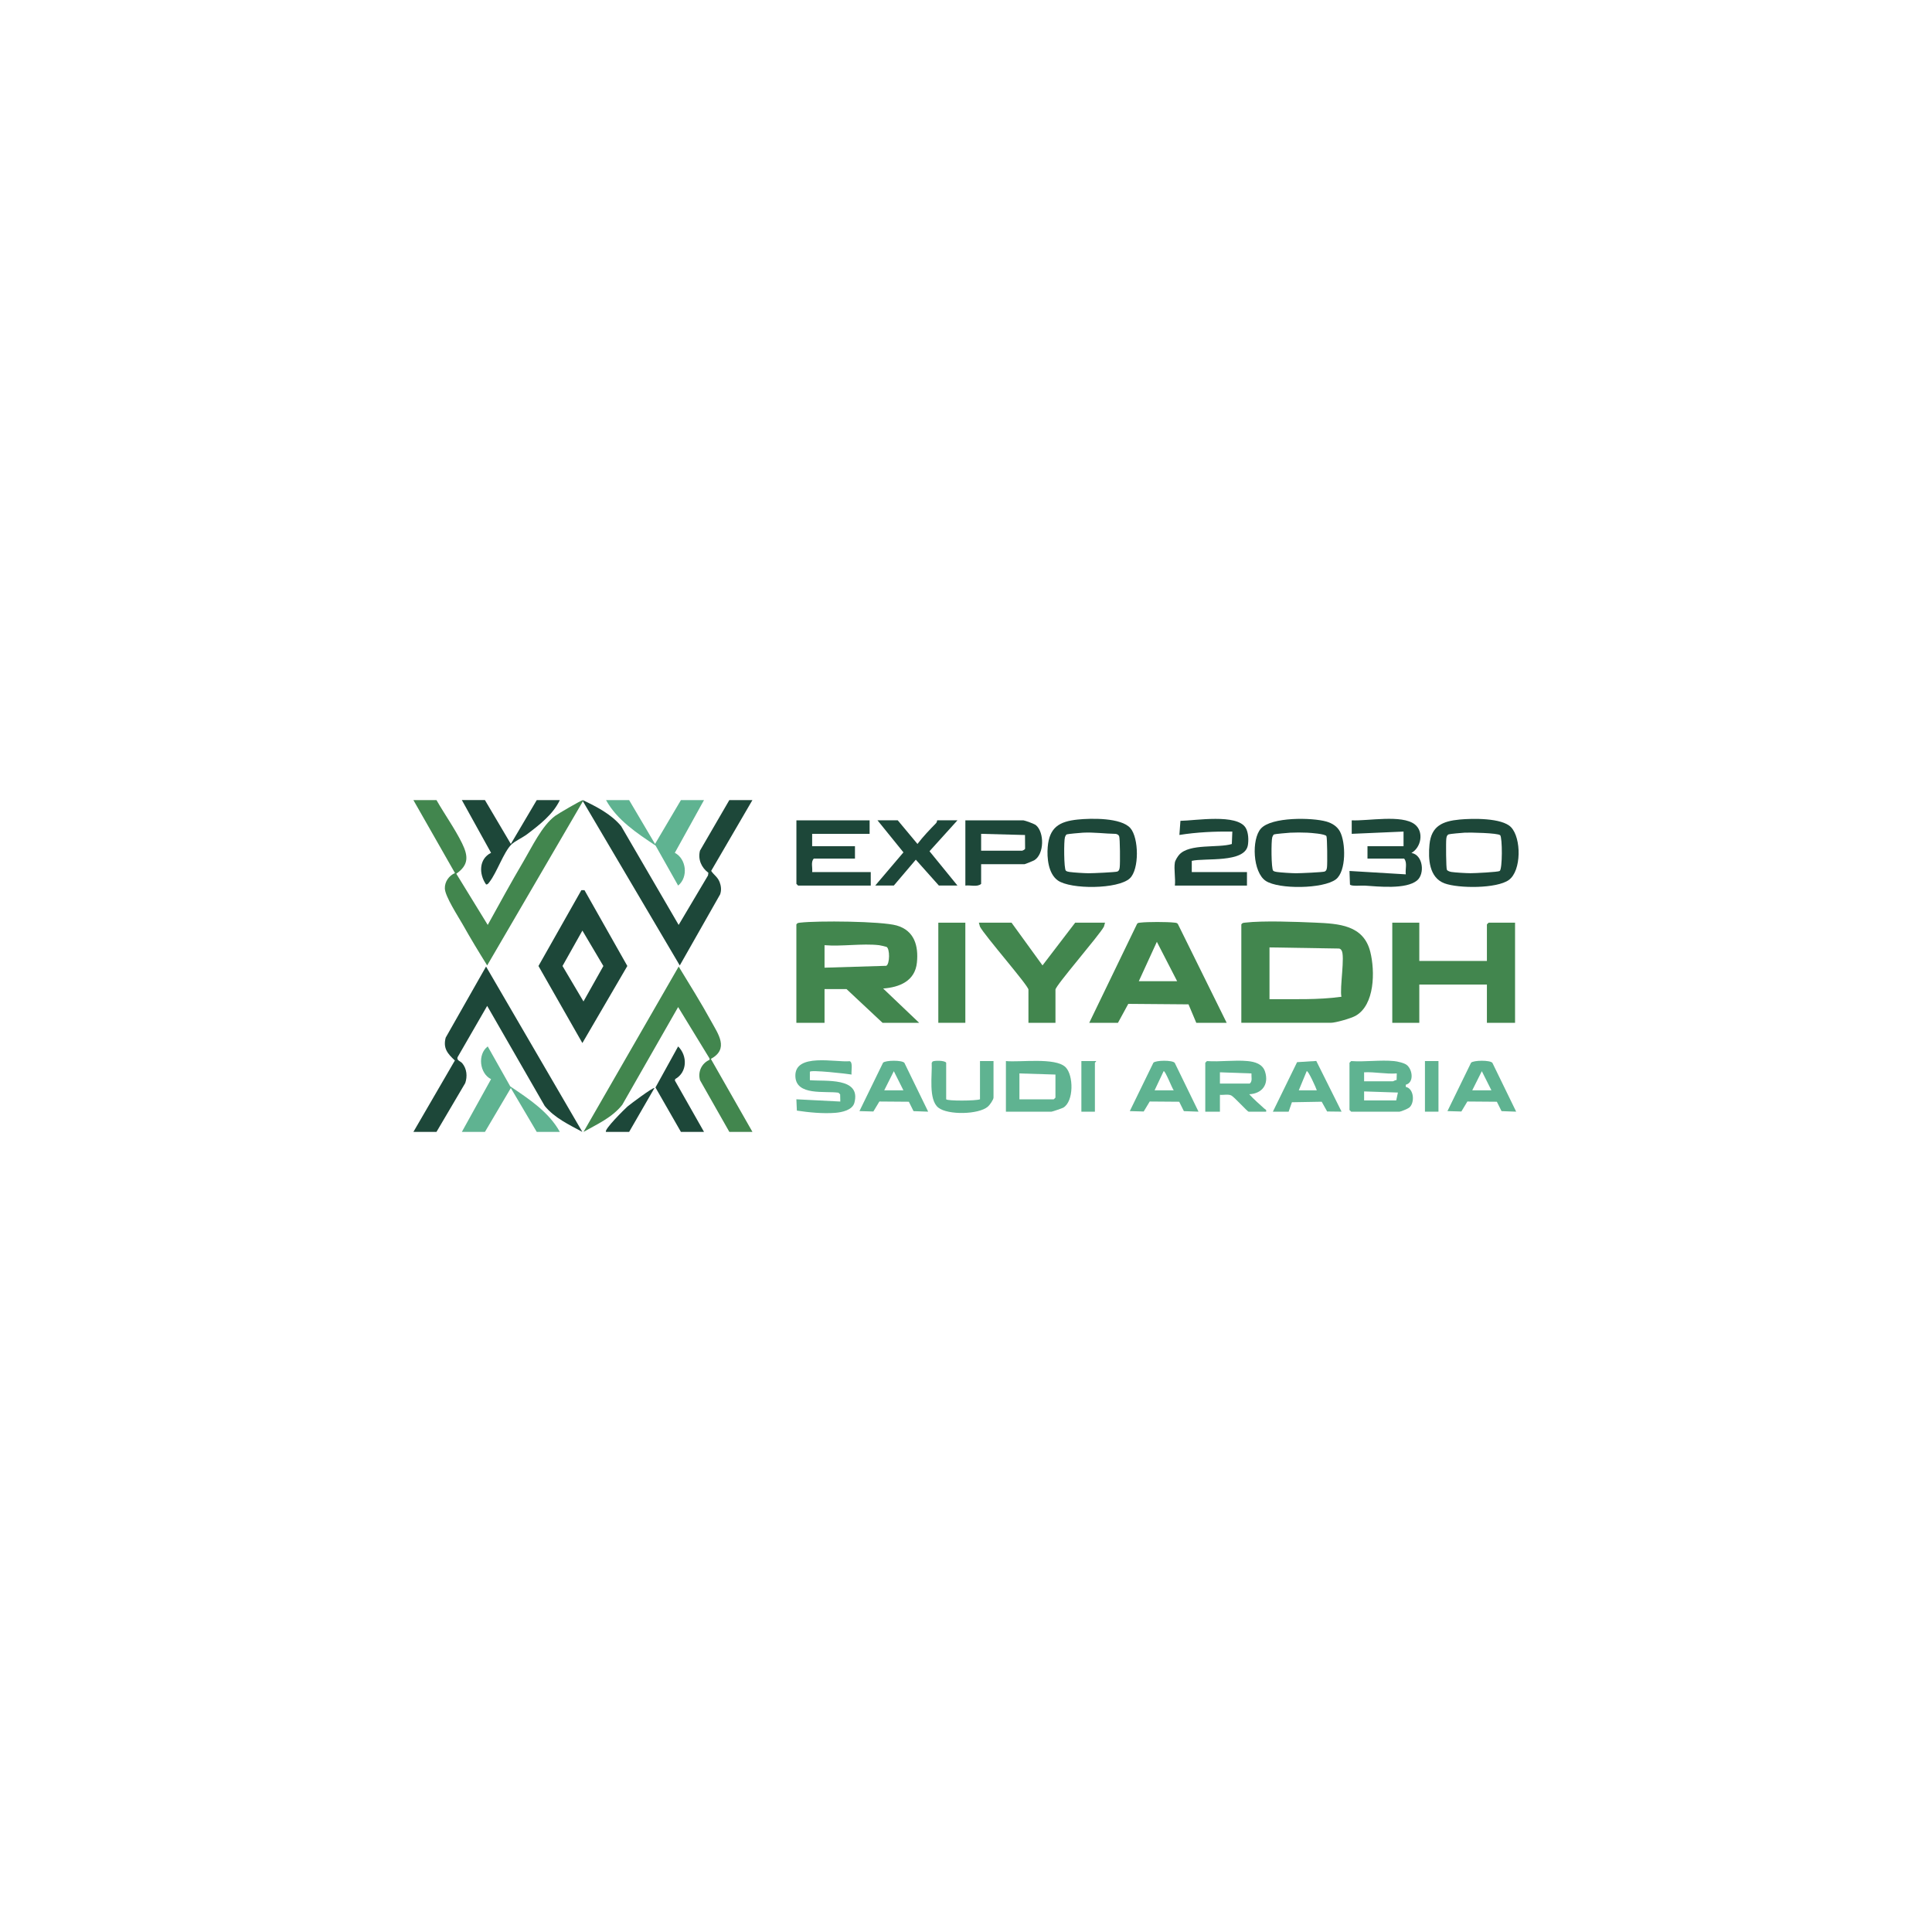
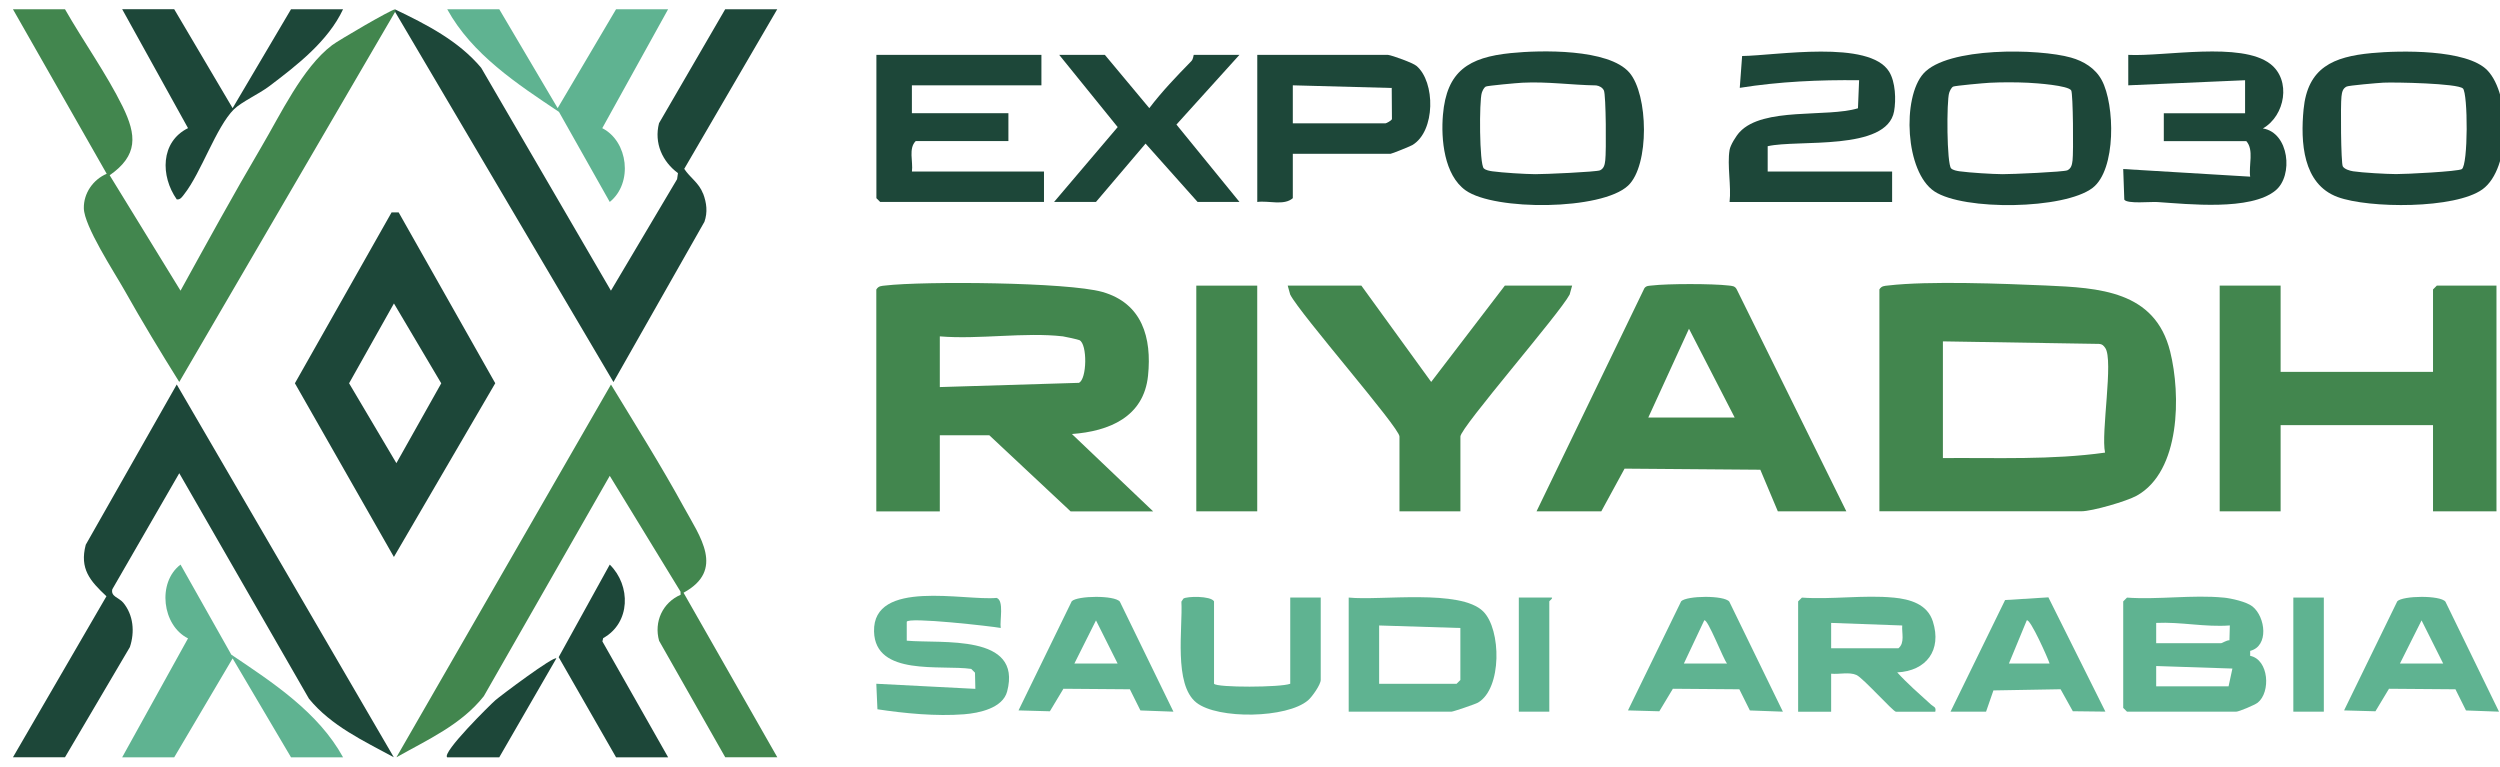
- <svg xmlns="http://www.w3.org/2000/svg" id="Layer_1" version="1.1" viewBox="0 0 1000 1000">
+ <svg xmlns="http://www.w3.org/2000/svg" id="Layer_1" version="1.1" viewBox="211 412 574 176">
  <defs>
    <style>
      .st0 {
        fill: #42864e;
      }

      .st1 {
        fill: #1d4739;
      }

      .st2 {
        fill: #5fb391;
      }
    </style>
  </defs>
  <g>
    <path class="st1" d="M755.51,424.19c6.48-.61,21.88-.94,26.59,3.96,5.39,5.6,5.45,22.53-1.11,27.31-6.26,4.55-26.09,4.42-33.26,1.78-8.06-2.97-8.54-12.68-7.83-20.11.92-9.61,6.79-12.11,15.62-12.94ZM776.47,432.31c-1.18-1.18-15.68-1.46-18.25-1.33-1.31.07-7.92.64-8.43.89-.96.47-1.07,1.37-1.19,2.3-.22,1.73-.13,15.3.31,16.04.38.64,1.64,1.01,2.38,1.12,2.12.32,7.56.63,9.85.64,2.09.02,14.22-.59,15.09-1.14,1.47-.93,1.43-17.36.25-18.54Z" />
    <path class="st1" d="M652.63,428.88c5.5-6.14,26.48-5.75,33.87-3.66,2.91.82,5.59,2.45,7.06,5.18,3.03,5.61,3.36,20.56-2.1,24.74-6.5,4.97-29.57,5.27-36.31.81-6.75-4.47-7.45-21.57-2.52-27.07ZM658.98,450.66c.42.42,1.33.58,1.94.67,2.32.32,7.44.64,9.85.66,1.96.02,14.1-.51,14.9-.89.96-.47,1.07-1.37,1.19-2.3.22-1.73.13-15.3-.31-16.04-.68-1.15-8.04-1.67-9.89-1.76-2.71-.13-6.08-.14-8.79,0-1.23.06-8.07.68-8.44.89-.42.25-.74.95-.9,1.43-.61,1.86-.57,16.33.46,17.36Z" />
    <path class="st1" d="M608.11,446.43c.18-1.1,1.48-3.21,2.31-4.1,5.39-5.82,20.06-3.3,27.17-5.47l.26-6.44c-9.14-.11-18.37.31-27.4,1.75l.54-7.31c7.73-.1,29.24-3.81,33.77,3.62,1.44,2.36,1.6,6.41,1.12,9.09-1.68,9.21-22.15,6.41-29.02,8v5.82h28.57v6.99h-37.32c.42-3.64-.58-8.46,0-11.94Z" />
    <path class="st1" d="M726.47,437.99v-7.57s-26.82,1.17-26.82,1.17v-6.99c8.34.42,25.92-3.1,32.62,2.08,4.84,3.74,3.41,11.89-1.71,14.81,6.02.97,7.06,10.83,2.89,14.25-5.74,4.71-20.06,3.11-27.1,2.65-1.61-.11-6.9.47-7.61-.55l-.25-7.03,29.15,1.75c-.37-2.59.91-6.14-.88-8.15h-18.95v-6.4h18.66Z" />
  </g>
  <g>
    <path class="st0" d="M642.51,529.4v-50.95c.51-.83,1.16-.8,2.01-.9,9.27-1.09,26.44-.42,36.2,0,12.22.54,25.07,1.19,28.55,15.16,2.46,9.86,2.41,27.49-7.68,33.1-2.32,1.29-10.23,3.58-12.74,3.58h-46.35ZM657.09,490.39v26.78c12.42-.09,25.02.46,37.23-1.25-.99-4.45,2-21.25.04-24.04-.38-.54-.71-.89-1.41-.92l-35.86-.58Z" />
    <path class="st0" d="M412.21,478.46c.51-.83,1.16-.8,2.01-.9,8.84-1.04,41.92-.79,49.89,1.47,9.16,2.61,11.37,10.53,10.48,19.22-.97,9.5-8.95,12.78-17.48,13.4l18.65,17.76h-18.95l-18.66-17.47h-11.37v17.47h-14.58v-50.95ZM455.06,489.23c-8.76-1.01-19.32.75-28.28,0v11.64l31.93-.97c1.87-.8,1.98-8.93.13-9.8-.32-.15-3.28-.81-3.79-.87Z" />
    <polygon class="st0" points="734.63 477.58 734.63 497.38 769.62 497.38 769.62 478.46 770.49 477.58 784.19 477.58 784.19 529.4 769.62 529.4 769.62 509.61 734.63 509.61 734.63 529.4 720.64 529.4 720.64 477.58 734.63 477.58" />
    <path class="st0" d="M634.93,529.4h-15.74l-4.02-9.55-31.17-.25-5.34,9.8h-14.87l24.77-51.24c.45-.6,1.08-.53,1.72-.61,3.64-.44,13.9-.43,17.56,0,.84.1,1.53.06,1.95.97l25.13,50.88ZM609.28,507.86l-10.49-20.38-9.34,20.38h19.82Z" />
    <path class="st0" d="M523.57,477.58l16.03,22.11,16.91-22.11h15.45l-.57,2.05c-2.33,4.42-25.08,30.54-25.08,32.59v17.18h-13.99v-17.18c0-2.06-22.82-28.11-25.09-32.59l-.57-2.05h16.91Z" />
    <rect class="st0" x="485.67" y="477.58" width="13.99" height="51.82" />
  </g>
  <g>
    <path class="st1" d="M557.85,424.19c6.84-.7,22.47-1.05,27.25,4.47,4.37,5.05,4.66,21.29-.28,25.95-6.05,5.71-30.67,5.82-37.31,1.1-4.94-3.52-5.69-11.73-5.21-17.35.86-10.06,5.93-13.19,15.55-14.17ZM551.69,450.66c.42.42,1.33.58,1.94.67,2.32.32,7.44.64,9.85.66,1.96.02,14.1-.51,14.9-.89.96-.47,1.07-1.37,1.19-2.3.24-1.85.18-15.02-.32-16.04-.32-.66-1.04-1.05-1.77-1.15-5.67-.09-11.22-.91-16.92-.62-1.23.06-8.07.68-8.44.89-.42.25-.74.95-.9,1.43-.61,1.86-.57,16.33.46,17.36Z" />
    <path class="st1" d="M450.11,424.6v6.99h-29.74v6.4h22.16v6.4h-21.28c-1.71,1.69-.57,4.74-.87,6.99h30.32v6.99h-37.61l-.87-.87v-32.9h37.9Z" />
    <path class="st1" d="M529.69,424.6c1.05.14,5.72,1.84,6.52,2.52,4.38,3.67,4.4,15.03-.94,18.19-.53.31-4.73,2-4.99,2h-22.45v10.19c-2.02,1.78-5.57.51-8.16.87v-33.77h30.03ZM507.83,431.59v8.73h21.28c.16,0,1.36-.6,1.48-.98l-.05-7.14-22.71-.61Z" />
    <path class="st1" d="M464.68,424.6l10.2,12.23c2.91-3.84,6.28-7.34,9.65-10.79.48-.49.49-1.45.56-1.45h10.49l-14.47,16.01,14.47,17.76h-9.62l-11.94-13.39-11.38,13.39h-9.62l14.6-17.18-13.43-16.59h10.49Z" />
  </g>
  <g>
    <path class="st1" d="M372.44,456.45c.81,2.15,1.06,4.27.3,6.47l-20.89,36.8-50.14-85v-.56c7.19,3.44,14.59,7.22,19.77,13.41l29.79,51.17,15.19-25.6.2-1.39c-3.59-2.66-5.51-6.9-4.35-11.46l15.19-26.16h11.95l-21.35,36.64c1.34,2.05,3.36,3.17,4.32,5.68Z" />
    <path class="st0" d="M301.72,414.16v.56l-49.56,84.98c-4.34-6.94-8.61-14-12.63-21.15-2.36-4.17-9.2-14.61-9.28-18.73-.07-3.42,2.1-6.58,5.25-7.92l-21.53-37.78h11.95c4.17,7.31,9.53,14.82,13.22,22.31,3.26,6.64,3.57,11.24-2.96,15.81l16.27,26.5c6.09-11.04,12.16-22.14,18.56-33,4.39-7.43,9.43-18.22,16.25-23.38,1.45-1.1,13.62-8.22,14.47-8.22Z" />
    <path class="st1" d="M213.97,585.88l21.47-36.98c-3.77-3.52-6.21-6.31-4.75-11.83l20.89-36.79,49.84,85.59c-6.93-3.76-14.38-7.21-19.48-13.44l-29.78-51.78-15.37,26.64c-.41,1.7,1.53,1.9,2.51,3.09,2.35,2.86,2.67,6.74,1.52,10.19l-14.9,25.3h-11.95Z" />
    <path class="st0" d="M377.52,585.88l-15.19-26.75c-1.22-4.35.8-8.77,4.94-10.57l-.02-.72-16.25-26.59-28.92,50.6c-5.2,6.57-12.94,10-20.06,14.02l49.26-85.58c5.61,9.23,11.5,18.6,16.72,28.13,3.71,6.79,9.5,14.46-.06,19.67l21.53,37.78h-11.95Z" />
    <path class="st1" d="M302.53,460.76l22.18,39.23-23.27,39.89-22.73-39.88,22.2-39.24h1.62ZM302.01,518.34l10.3-18.33-10.86-18.34-10.3,18.33,10.86,18.34Z" />
    <path class="st2" d="M289.77,585.88h-11.95l-13.41-22.71-13.41,22.71h-11.95l15.12-27.31c-5.93-2.93-7.14-12.83-1.72-16.94l11.66,20.68c9.57,6.44,19.99,13.24,25.66,23.57Z" />
    <path class="st2" d="M325.63,414.12l13.41,22.71,13.41-22.71h11.95l-15.12,27.31c5.95,3.03,7.12,12.56,1.72,16.94l-11.66-20.68c-9.61-6.42-19.97-13.21-25.66-23.57h11.95Z" />
    <path class="st1" d="M251,414.12l13.41,22.71,13.41-22.71h11.95c-3.43,7.33-10.59,12.87-16.97,17.69-2.24,1.7-6.4,3.61-8.1,5.3-4.06,4.03-7.53,14.56-11.4,19.47-.44.56-.87,1.31-1.71,1.21-3.76-5.35-3.78-13.22,2.58-16.37l-15.12-27.31h11.95Z" />
    <g>
      <path class="st1" d="M364.4,585.88h-11.95l-13.18-23,11.73-21.25c4.9,4.83,4.79,13.39-1.51,16.88l-.18.76,15.09,26.6Z" />
      <path class="st1" d="M313.67,585.88c-1.26-1.09,9.91-12.1,11.07-13.11,1.22-1.06,13.42-10.22,14-9.6l-13.11,22.71h-11.95Z" />
    </g>
  </g>
  <g>
    <path class="st2" d="M721.51,549.2c1.76.17,5.32.96,6.68,2.06,2.98,2.42,3.78,9.09-.55,10.18v1.14c4.31.88,4.76,8.36,1.72,10.76-.67.53-4.31,2.06-4.93,2.06h-25.07l-.87-.87v-24.45l.87-.87c7.13.51,15.14-.69,22.16,0ZM706.06,559.68h14.87c.3,0,1.32-.72,1.95-.67l.09-3.41c-5.69.43-11.23-.85-16.91-.58v4.66ZM706.06,569.58h16.62l.88-4.08-17.5-.58v4.66Z" />
    <path class="st2" d="M520.66,575.4v-26.2c7.22.75,25.67-2.04,30.9,3.2,4.14,4.14,4.32,17.68-1.21,20.92-.57.34-5.71,2.08-6.08,2.08h-23.61ZM546.31,556.19l-18.66-.58v13.39h17.78l.87-.87v-11.94Z" />
    <path class="st2" d="M645.72,549.2c3.82.37,7.8,1.49,9.07,5.5,2.08,6.56-1.47,11.35-8.19,11.68,2.42,2.65,5.11,4.98,7.76,7.39.57.52,1.25.51.98,1.64h-9.04c-.62,0-7.54-7.75-9.05-8.43-1.65-.75-4.03-.11-5.82-.3v8.73h-7.58v-25.33l.87-.87c6.76.48,14.34-.65,20.99,0ZM631.43,560.84h15.45c1.51-1.23.74-3.48.87-5.23l-16.32-.59v5.83Z" />
    <path class="st2" d="M440.77,556.18c-1.87-.36-21.4-2.59-21.58-1.41v4.33c8.04.72,26.57-1.67,23.05,11.66-1.01,3.84-6.44,4.97-9.9,5.24-6.37.5-13.69-.21-19.88-1.15l-.26-5.86,22.74,1.17-.08-3.71-.87-.87c-6.95-1-22.05,1.77-22.31-8.58-.31-12.14,20.82-7.01,28.14-7.72,1.78.58.67,5.33.95,6.9Z" />
    <path class="st2" d="M480.42,575.4l-7.58-.28-2.42-4.86-15.26-.12-3.11,5.17-7.2-.2,12.22-25.06c1.28-1.3,9.87-1.42,11.05.09l12.3,25.26ZM467.6,564.34l-4.96-9.9-4.96,9.9h9.91Z" />
    <path class="st2" d="M658.84,575.4l12.53-25.63,9.94-.62,13.09,26.24-7.48-.09-2.81-5.05-15.42.27-1.69,4.88h-8.16ZM681.58,564.34c-.26-.96-4.48-10.47-5.24-9.9l-4.09,9.9h9.33Z" />
    <path class="st2" d="M784.77,575.4l-7.58-.28-2.42-4.86-15.26-.12-3.11,5.17-7.2-.2,12.22-25.06c1.28-1.3,9.87-1.42,11.05.09l12.3,25.26ZM771.95,564.34l-4.96-9.9-4.96,9.9h9.91Z" />
    <path class="st2" d="M620.35,575.4l-7.58-.28-2.42-4.86-15.26-.12-3.11,5.17-7.2-.2,12.22-25.06c1.28-1.3,9.87-1.42,11.05.09l12.3,25.26ZM607.53,564.34c-.79-.82-4.49-10.47-5.24-9.9l-4.67,9.9h9.91Z" />
    <path class="st2" d="M489.75,568.99c.58.91,15.35.86,17.49,0v-19.8h7v18.92c0,1.07-1.96,3.86-2.9,4.67-4.81,4.16-20.73,4.43-25.65.54-5.27-4.16-3.11-17.13-3.44-23.18l.46-.7c.79-.55,6.23-.67,7.03.62v18.92Z" />
    <path class="st2" d="M559.72,549.2h7.58c.29.21-.58.75-.58.87v25.33h-7v-26.2Z" />
    <rect class="st2" x="737.55" y="549.2" width="7" height="26.2" />
  </g>
</svg>
